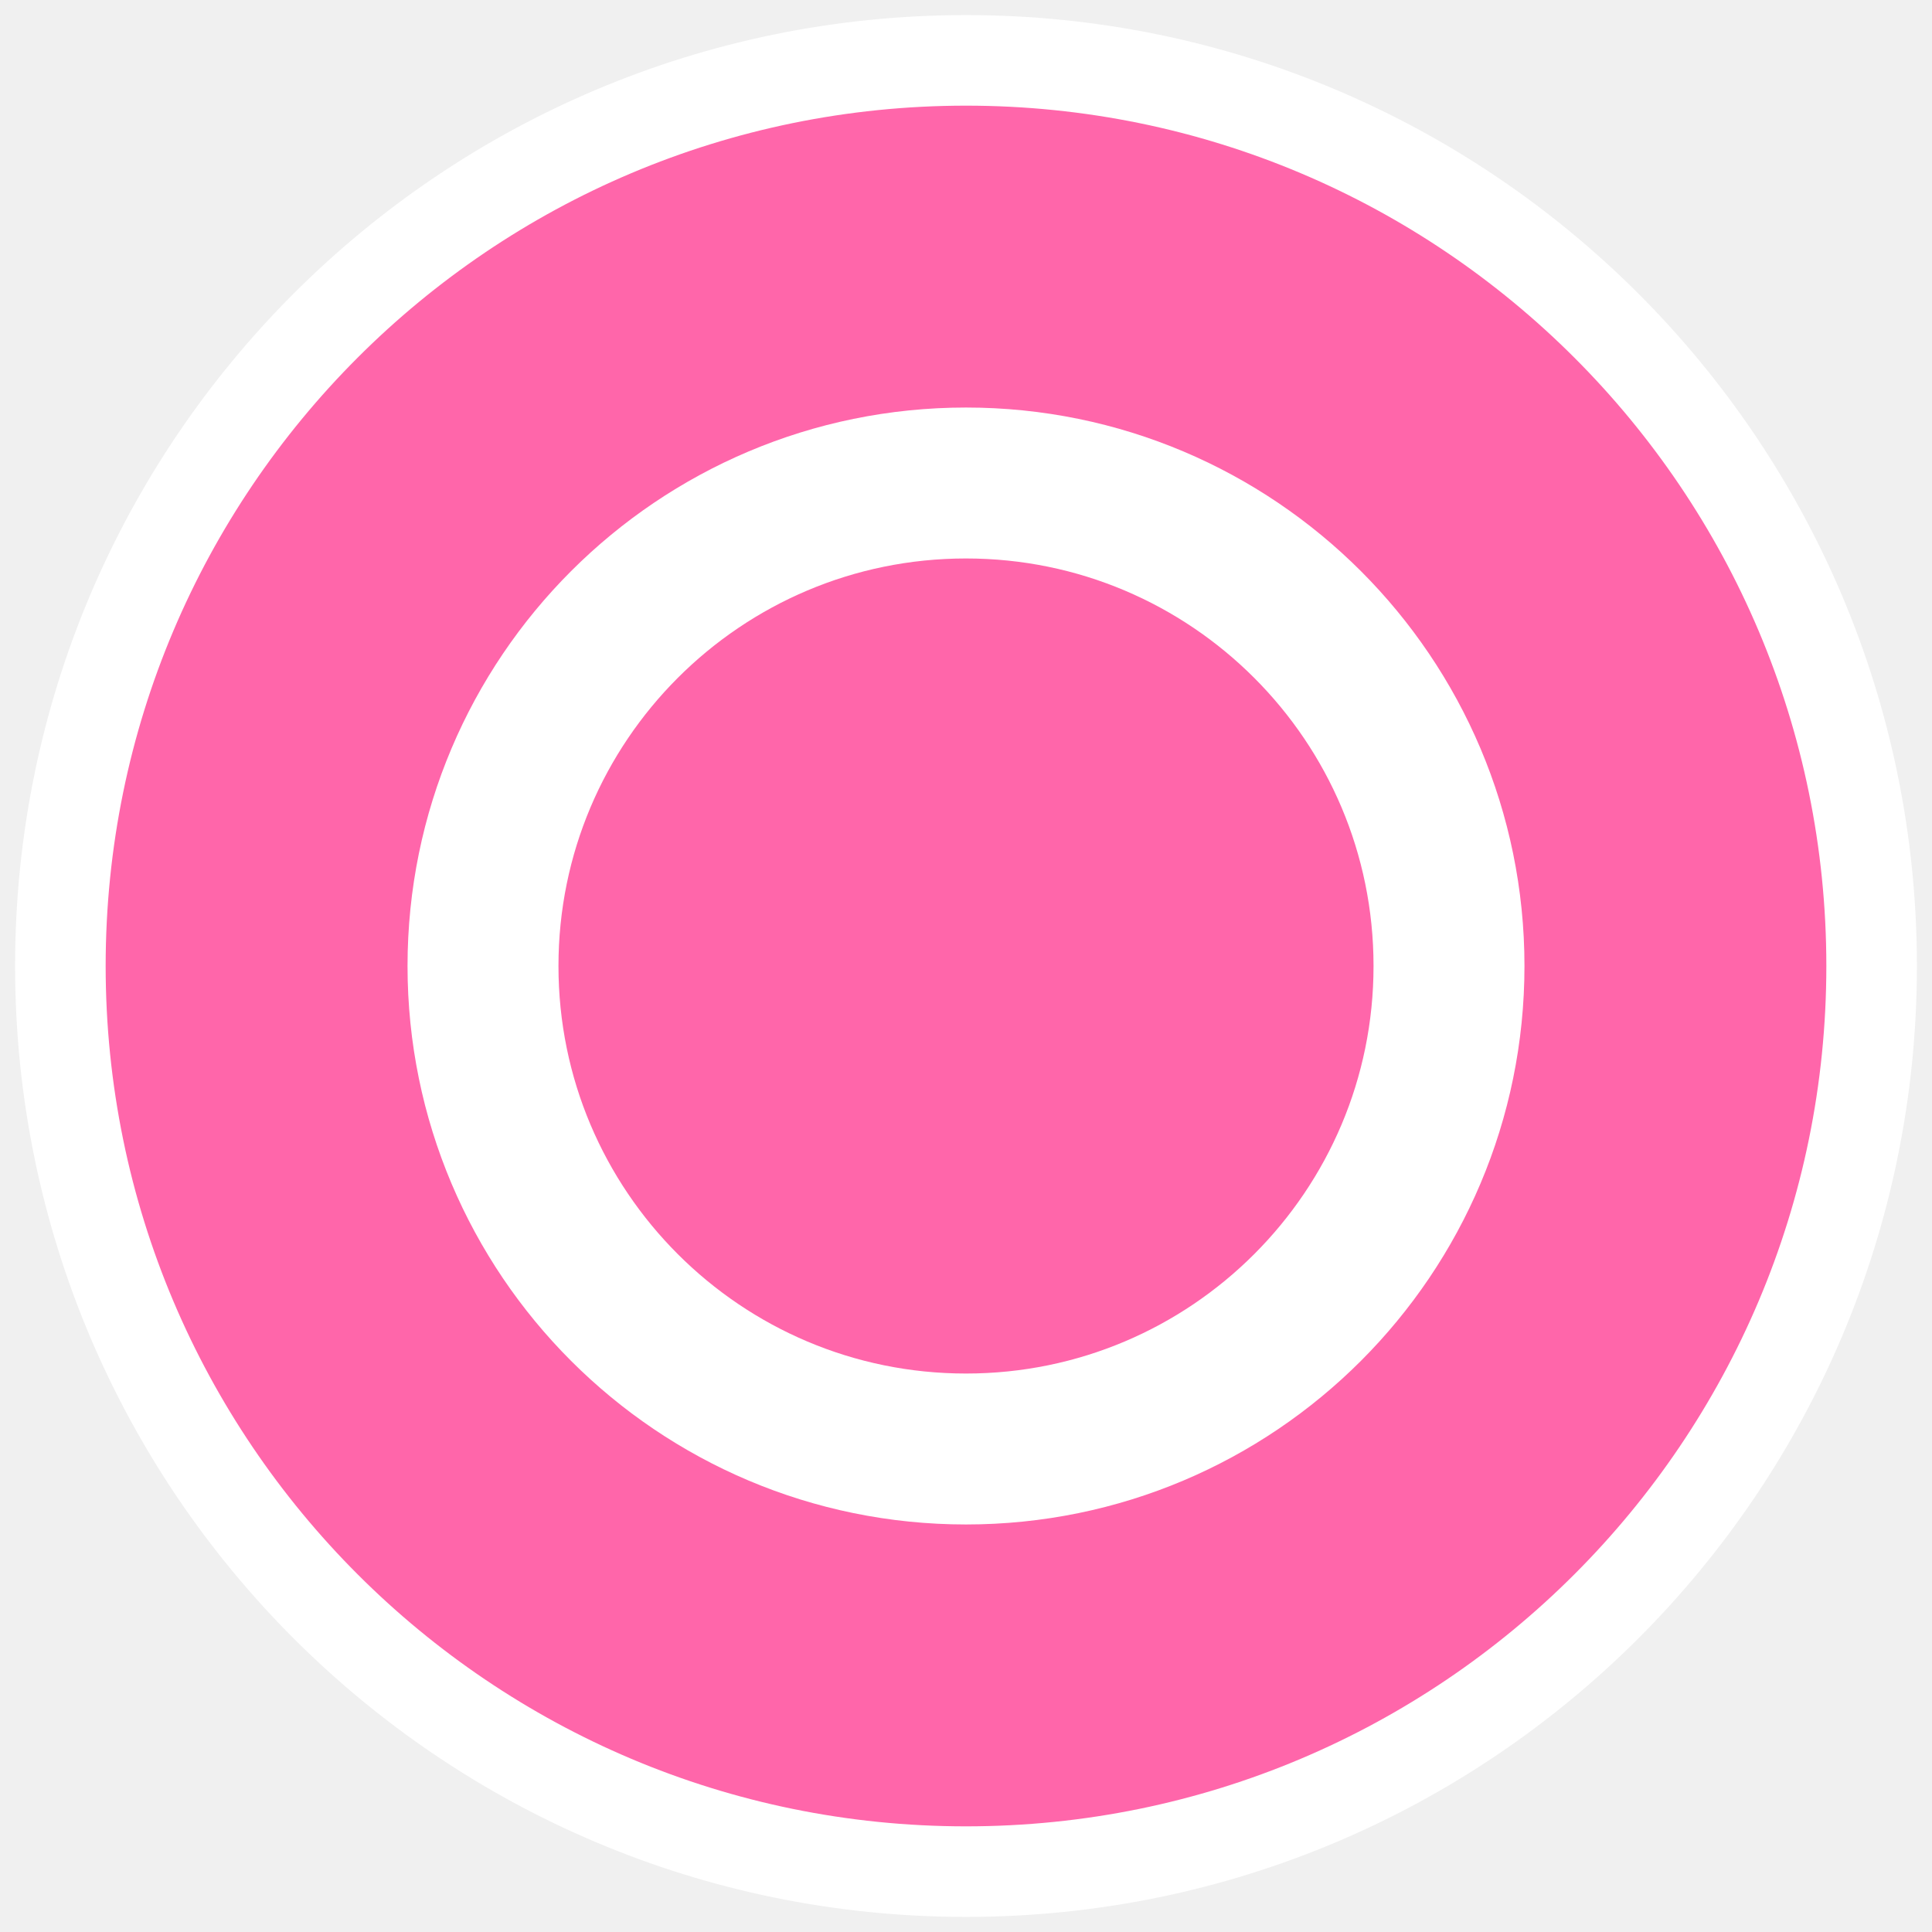
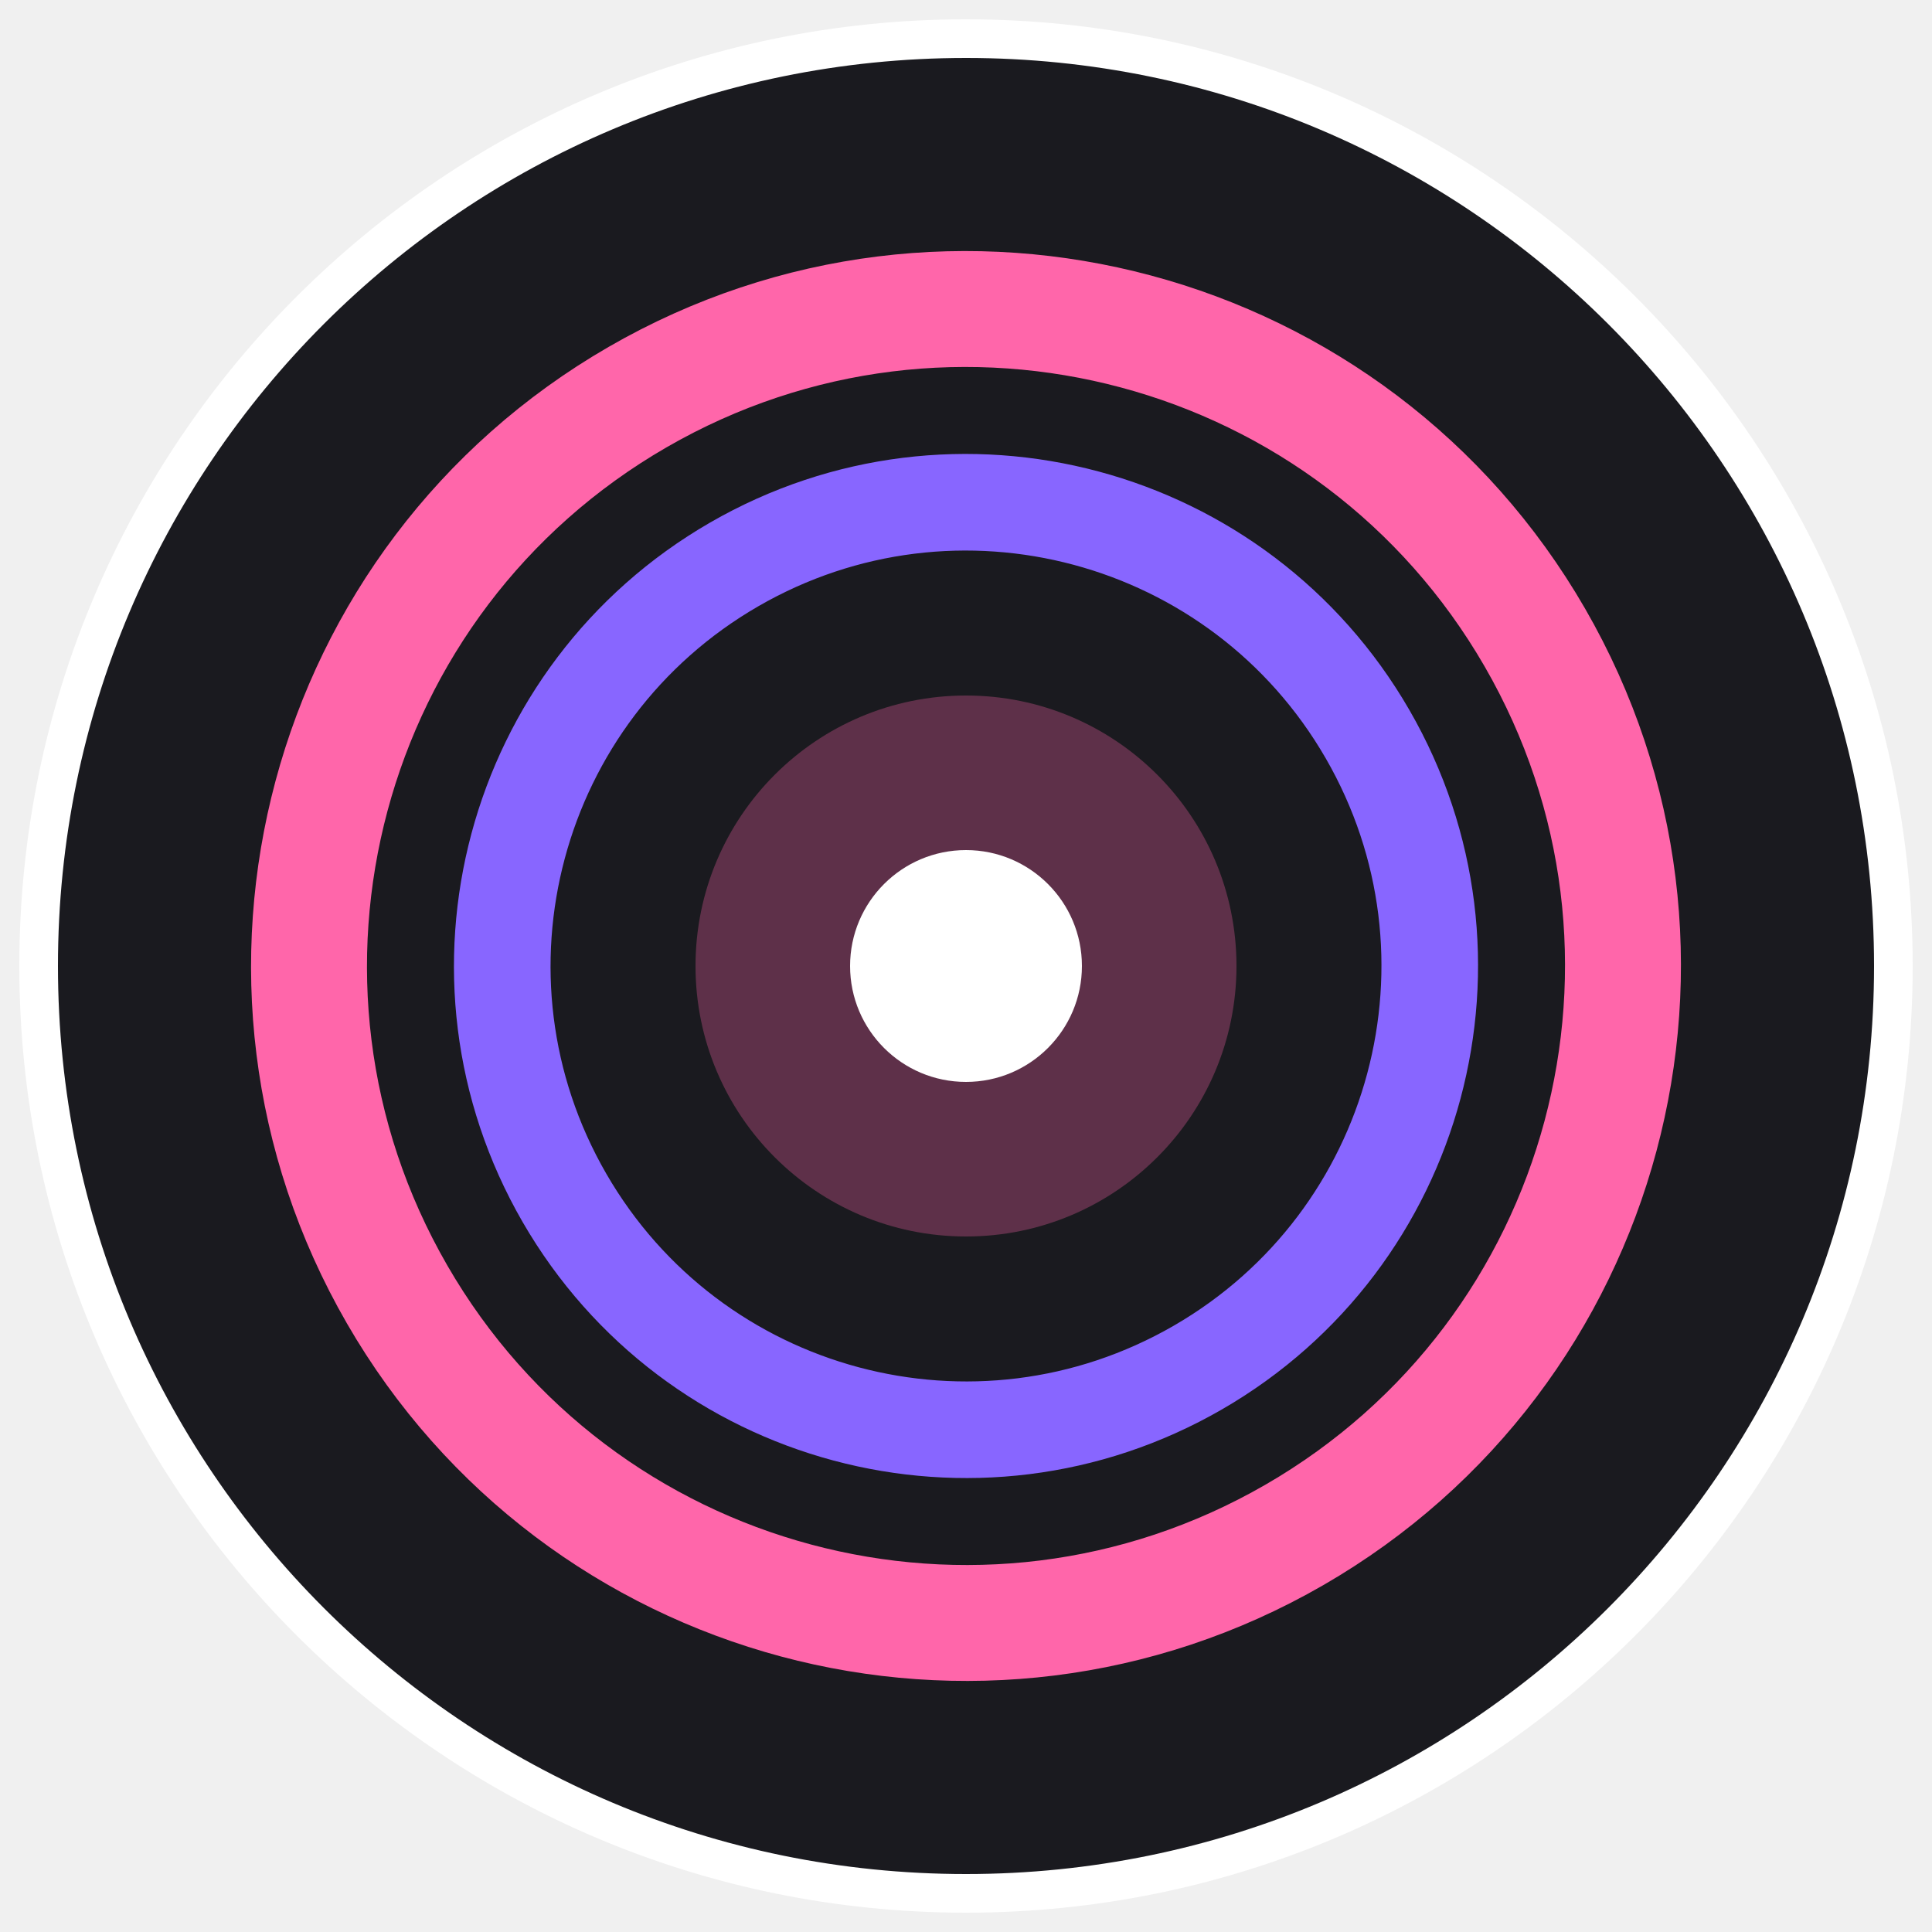
- <svg xmlns="http://www.w3.org/2000/svg" width="32" height="32" viewBox="0 0 32 32" fill="none">
-   <circle cx="16" cy="16" r="15" fill="#FF66AA" stroke="#fff" stroke-width="1.5" />
-   <circle cx="16" cy="16" r="8" fill="none" stroke="#fff" stroke-width="2.5" />
+ <svg xmlns="http://www.w3.org/2000/svg" width="32" height="32" viewBox="0 0 100 100" fill="none">
+   <circle cx="50" cy="50" r="48" fill="#1a1a1f" stroke="#fff" stroke-width="2" />
+   <circle cx="50" cy="50" r="34" fill="none" stroke="#FF66AA" stroke-width="6" strokeDasharray="40 12" transform="rotate(-30 50 50)" />
+   <circle cx="50" cy="50" r="24" fill="none" stroke="#8866ff" stroke-width="5" strokeDasharray="30 10" transform="rotate(60 50 50)" />
+   <circle cx="50" cy="50" r="14" fill="#FF66AA" opacity="0.3" />
+   <circle cx="50" cy="50" r="6" fill="#fff" />
</svg>
